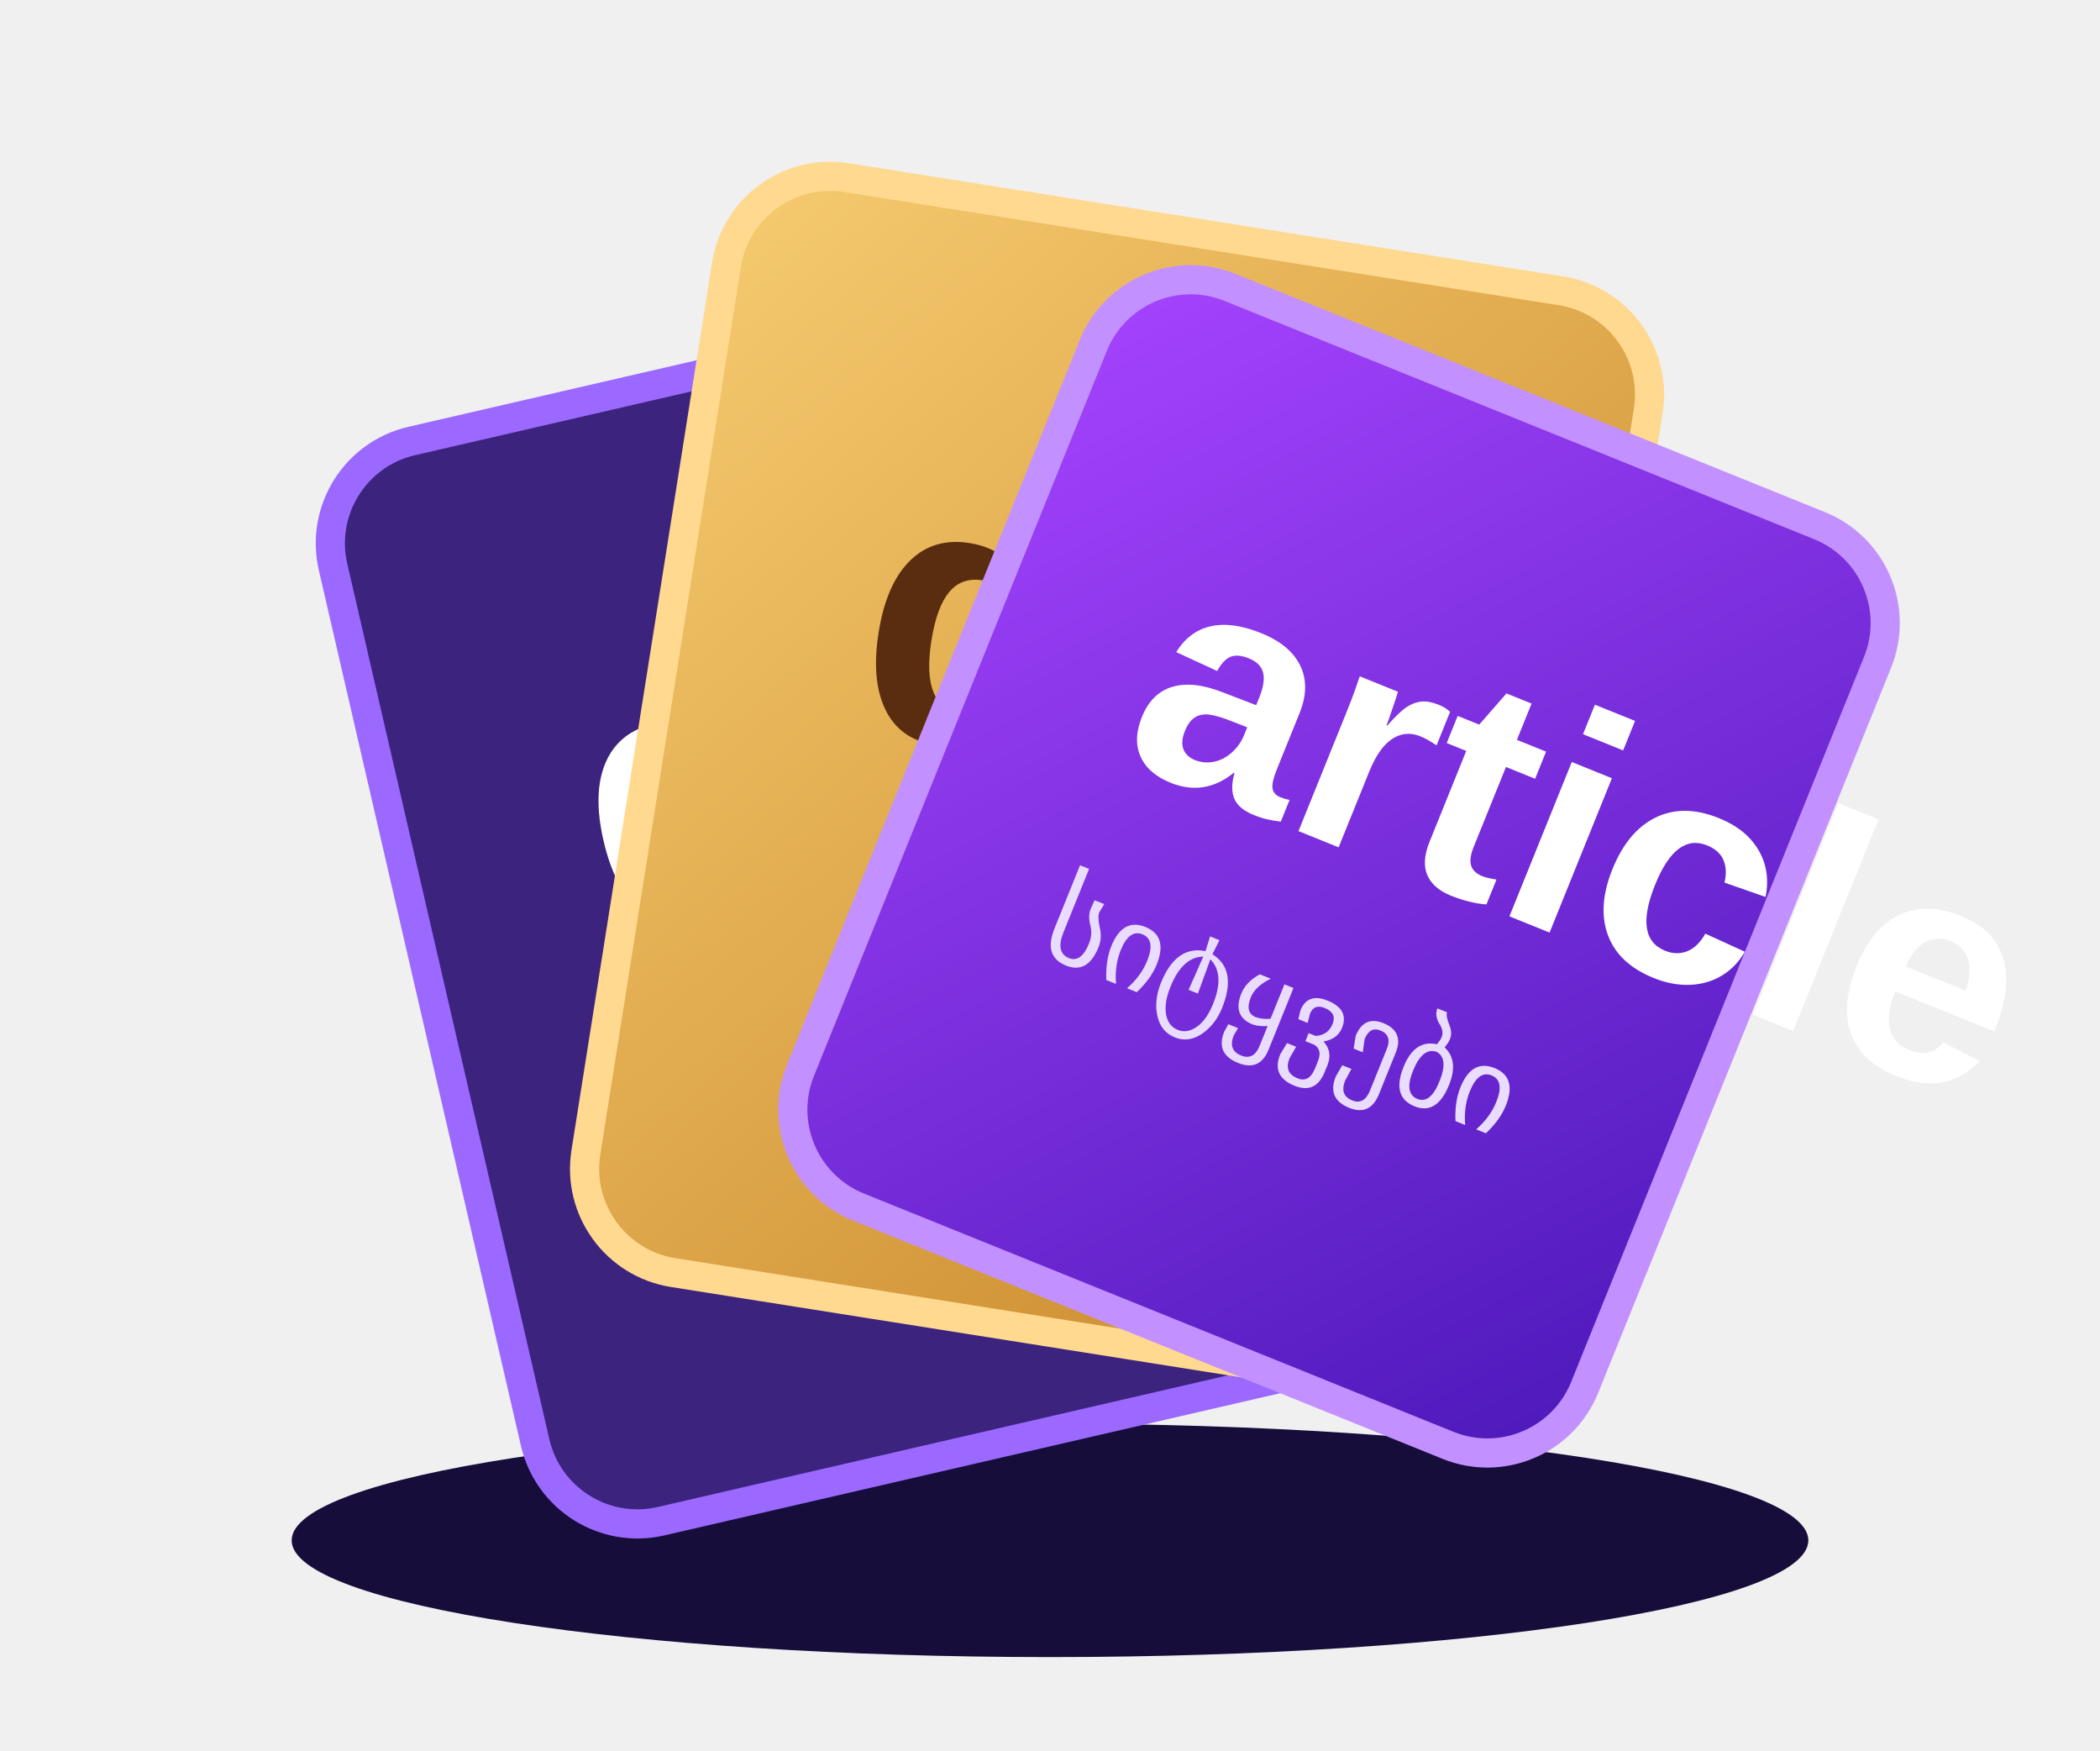
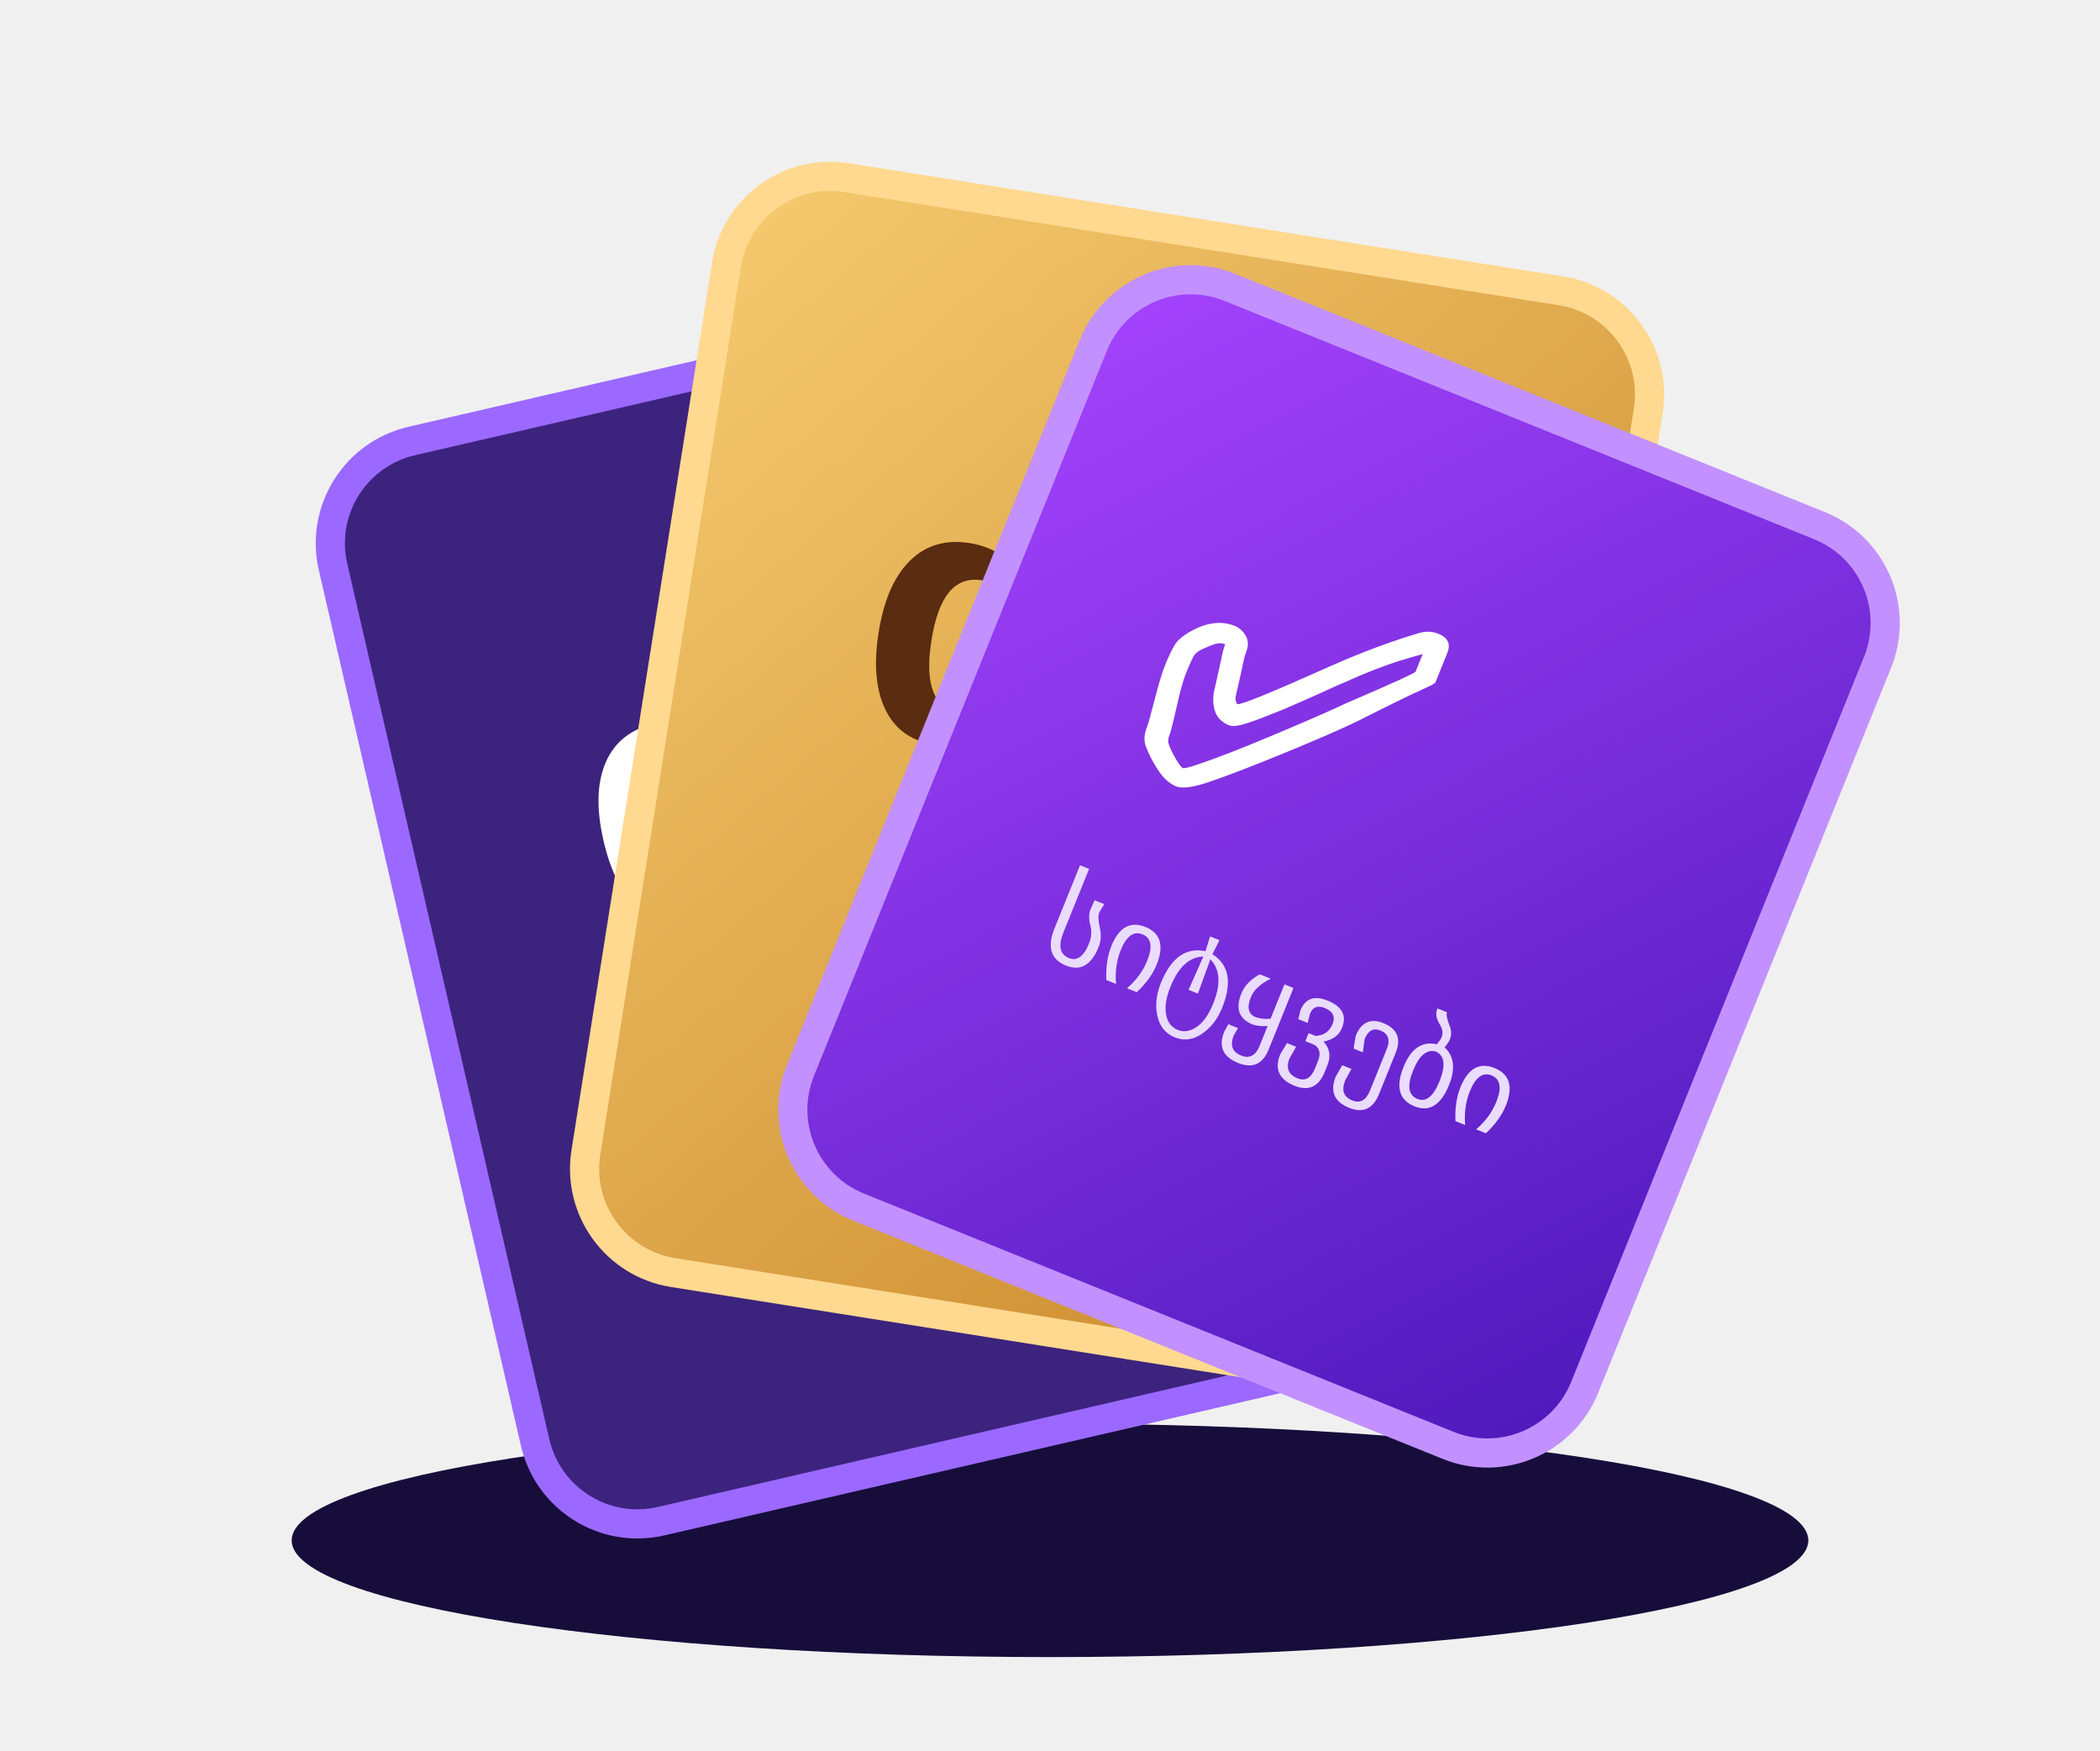
<svg xmlns="http://www.w3.org/2000/svg" viewBox="0 0 360 300">
  <defs>
    <linearGradient id="p" x1="0" y1="0" x2="1" y2="1">
      <stop stop-color="#a744ff" />
      <stop offset="1" stop-color="#4b18b9" />
    </linearGradient>
    <linearGradient id="g" x1="0" y1="0" x2="1" y2="1">
      <stop stop-color="#f6cb70" />
      <stop offset="1" stop-color="#c78427" />
    </linearGradient>
  </defs>
  <ellipse cx="180" cy="264" rx="130" ry="20" fill="#160d3b" />
  <g transform="rotate(-13 175 150)">
    <rect x="72" y="54" width="160" height="190" rx="18" fill="#3c237d" stroke="#9b69ff" stroke-width="5" />
    <text x="104" y="145" font-family="Arial" font-size="64" font-weight="900" fill="#fff">der</text>
    <text x="110" y="184" font-family="Arial" font-size="22" fill="#d9c6ff">Haus</text>
  </g>
  <g transform="rotate(9 210 145)">
    <rect x="110" y="42" width="160" height="190" rx="18" fill="url(#g)" stroke="#ffd990" stroke-width="5" />
    <text x="143" y="135" font-family="Arial" font-size="64" font-weight="900" fill="#5a2c10">die</text>
    <text x="148" y="174" font-family="Arial" font-size="22" fill="#7b421c">Blume</text>
  </g>
  <g transform="rotate(22 235 155)">
    <rect x="155" y="66" width="145" height="170" rx="18" fill="url(#p)" stroke="#c291ff" stroke-width="5" />
-     <text x="185" y="148" font-family="Arial" font-size="54" font-weight="900" fill="#fff">article</text>
+     <text x="185" y="148" font-family="Arial" font-size="54" font-weight="900" fill="#fff">✅</text>
    <text x="185" y="184" font-family="Arial" font-size="20" fill="#eadcff">სიტყვები</text>
  </g>
</svg>
